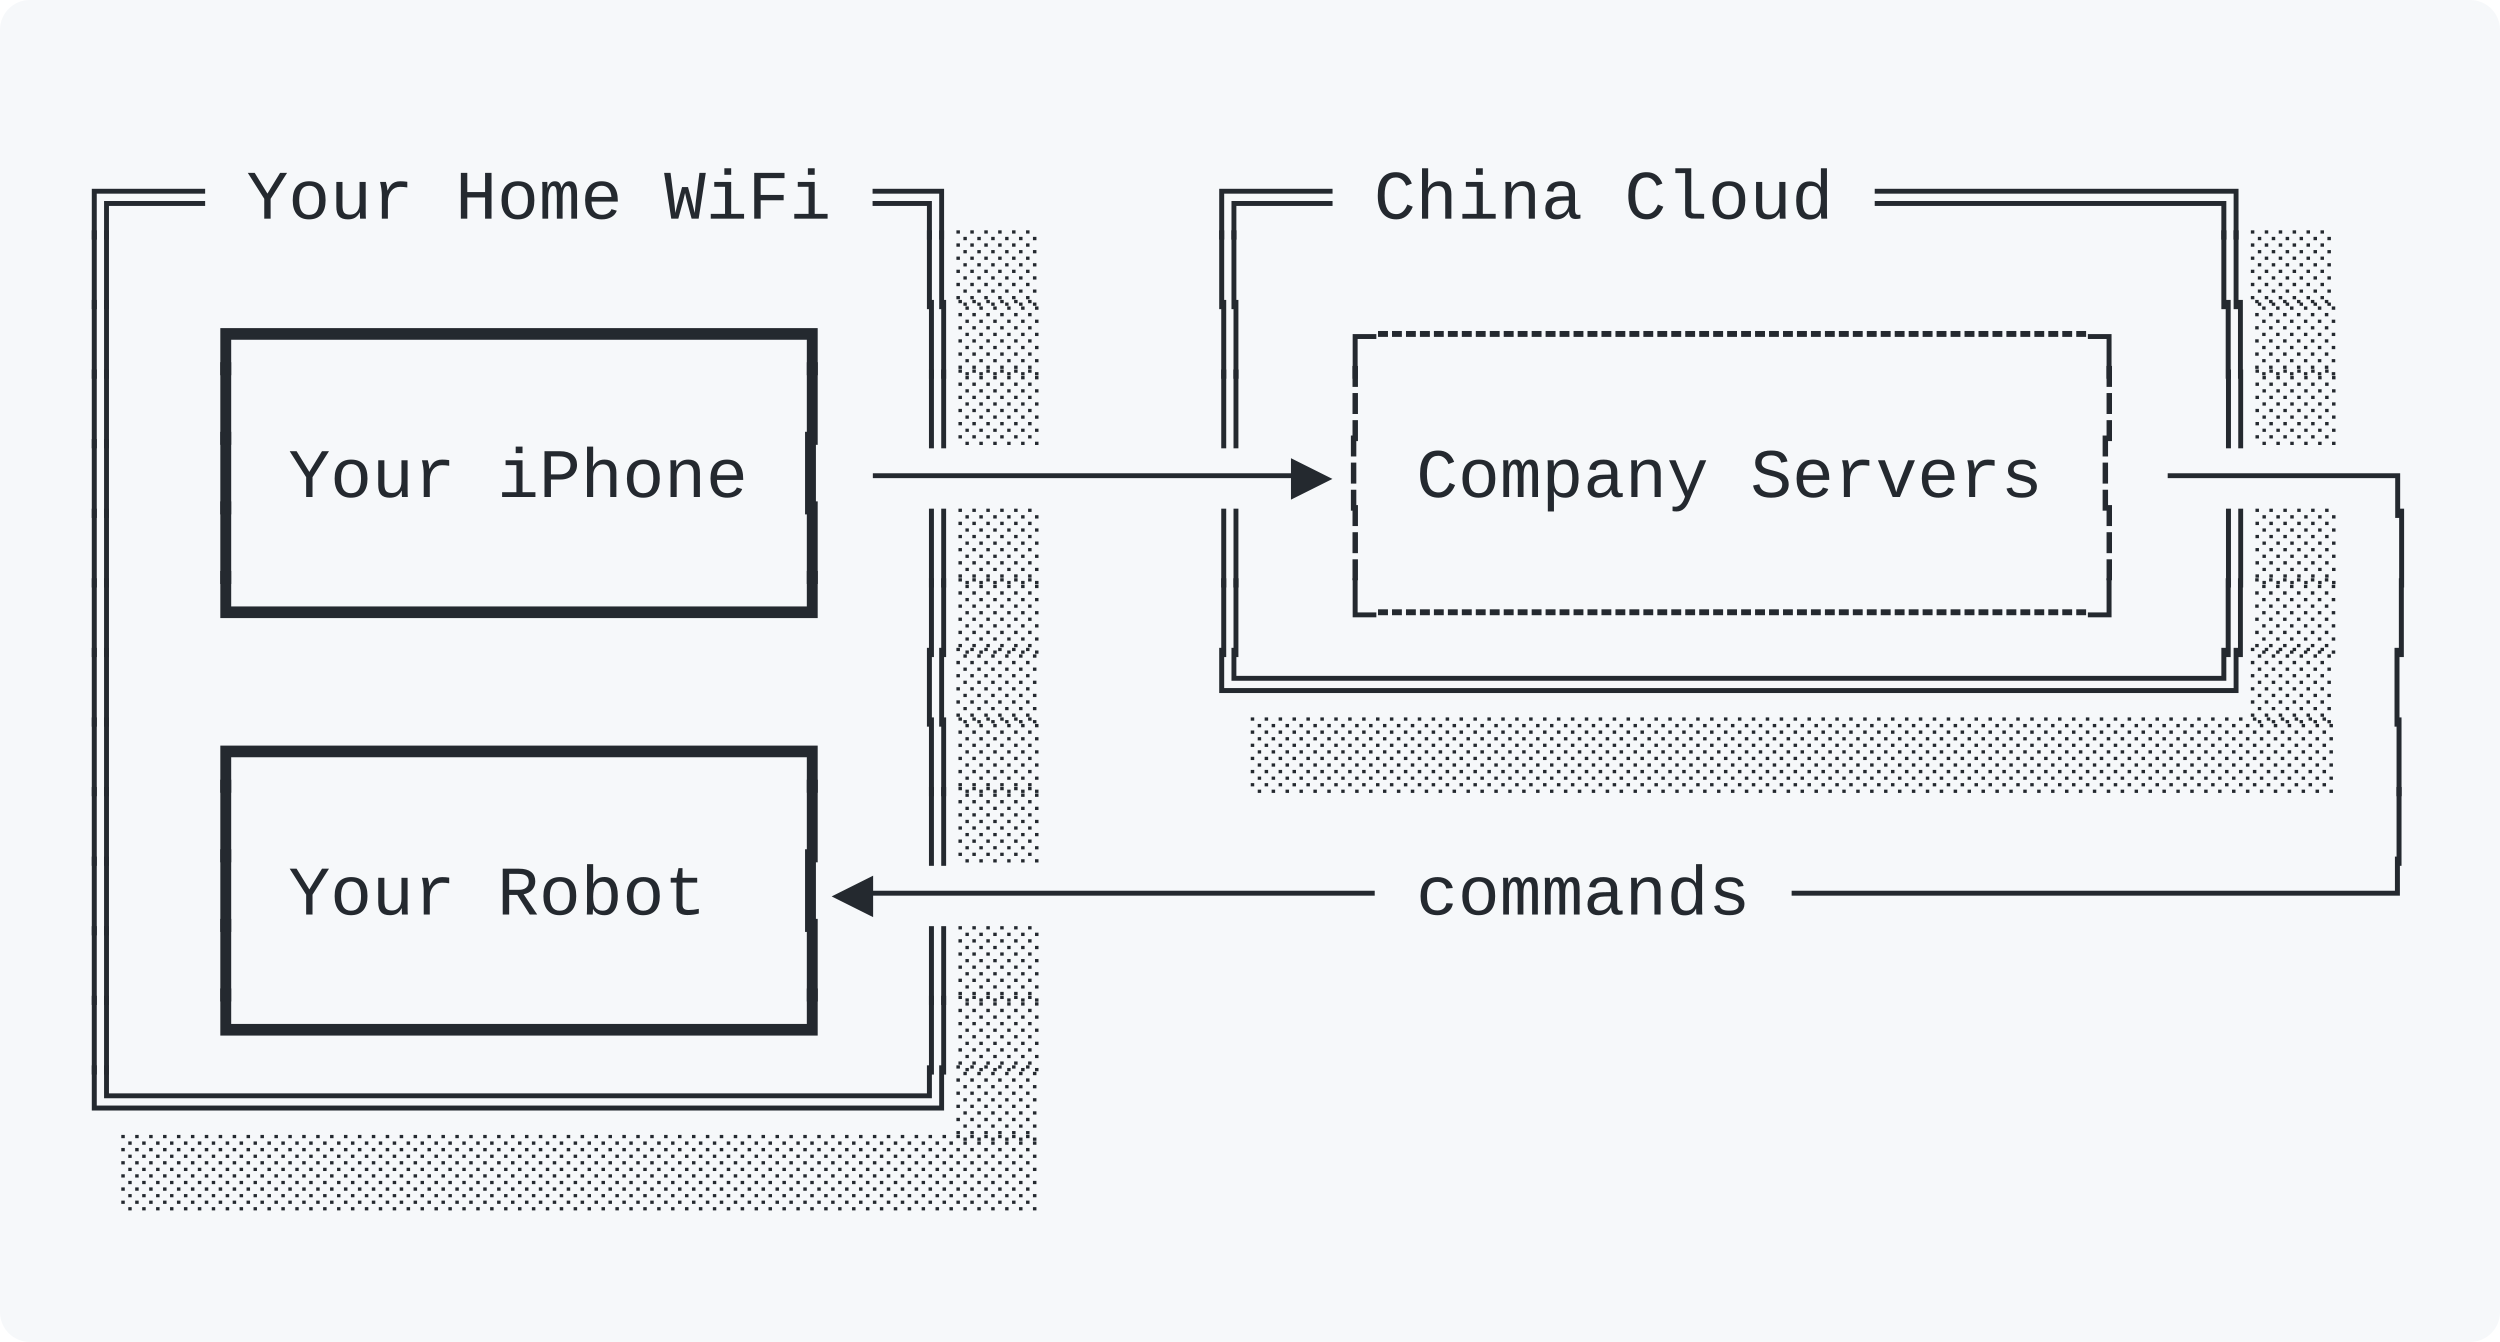
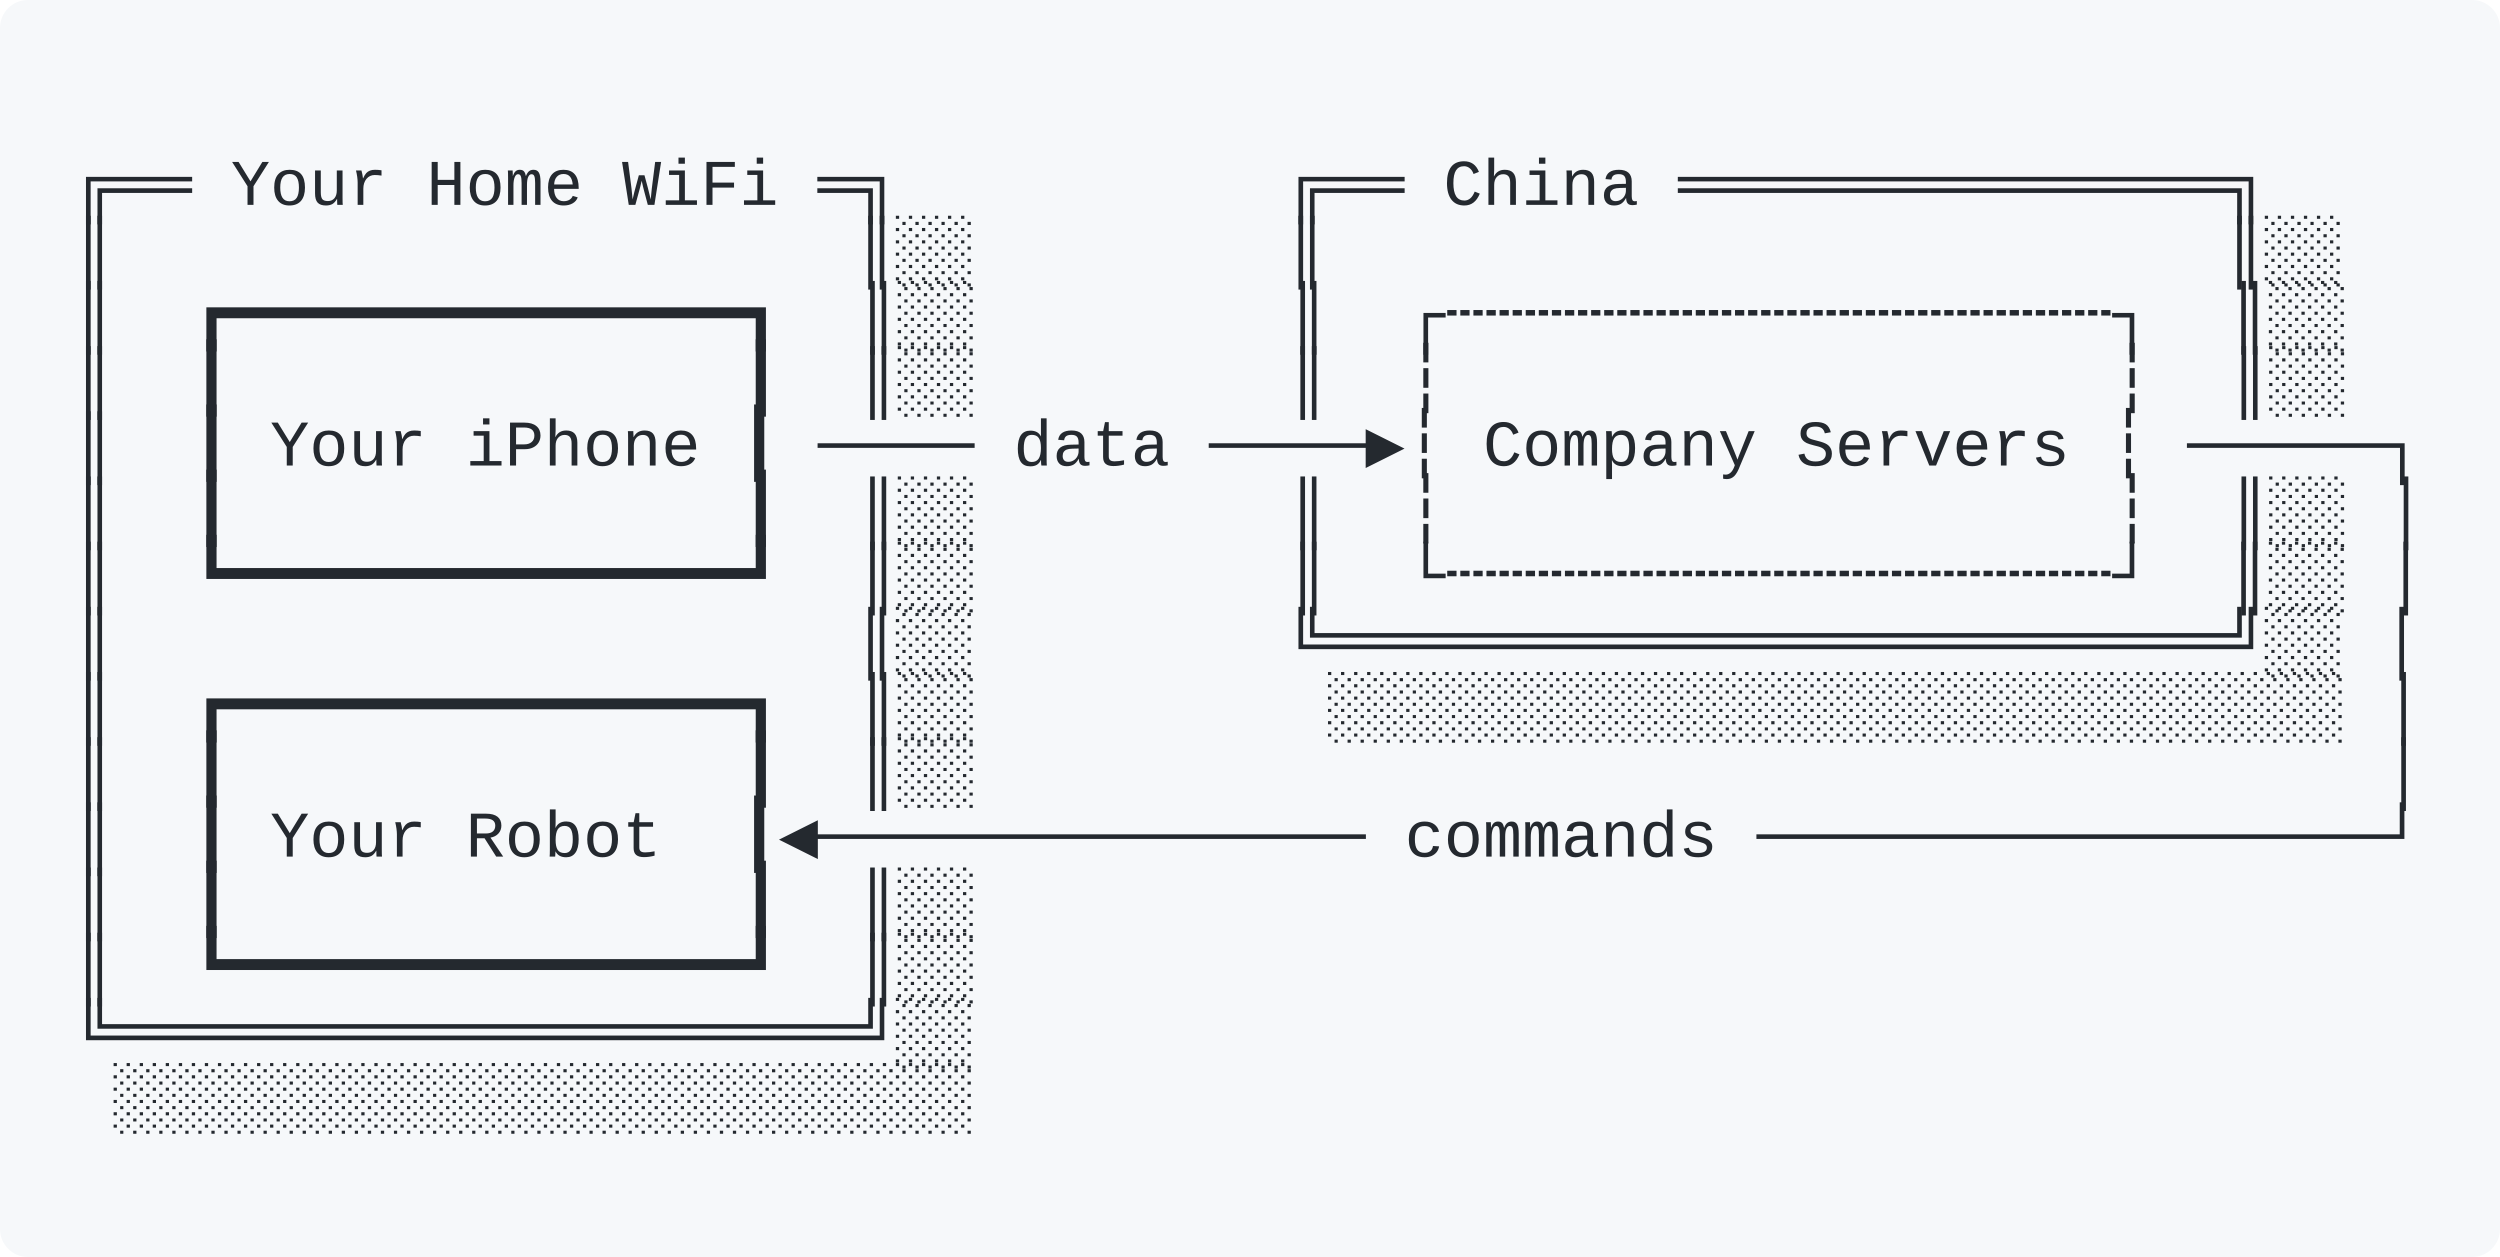
- <svg xmlns="http://www.w3.org/2000/svg" viewBox="0 0 503 270" width="503" height="270">
+ <svg xmlns="http://www.w3.org/2000/svg" viewBox="0 0 537 270" width="537" height="270">
  <style>
    text {
      font-family: 'SFMono-Regular', Menlo, Monaco, 'Courier New', monospace;
      font-size: 14px;
      line-height: 1;
      fill: #24292f;
    }
    @media (prefers-color-scheme: dark) {
      text { fill: #e6edf3; }
      .bg { fill: #161b22; }
    }
  </style>
  <rect class="bg" width="100%" height="100%" fill="#f6f8fa" rx="6" />
  <text x="16" y="30" xml:space="preserve" />
-   <text x="16" y="44" xml:space="preserve">╔══ Your Home WiFi ═╗      ╔══ China Cloud ════════╗</text>
-   <text x="16" y="58" xml:space="preserve">║                   ║░░    ║                       ║░░</text>
-   <text x="16" y="72" xml:space="preserve">║  ┏━━━━━━━━━━━━━┓  ║░░    ║  ┌┄┄┄┄┄┄┄┄┄┄┄┄┄┄┄┄┄┐  ║░░</text>
-   <text x="16" y="86" xml:space="preserve">║  ┃             ┃  ║░░    ║  ┆                 ┆  ║░░</text>
-   <text x="16" y="100" xml:space="preserve">║  ┃ Your iPhone ┃ ──────────▶┆ Company Servers ┆ ─────┐</text>
-   <text x="16" y="114" xml:space="preserve">║  ┃             ┃  ║░░    ║  ┆                 ┆  ║░░ │</text>
-   <text x="16" y="128" xml:space="preserve">║  ┗━━━━━━━━━━━━━┛  ║░░    ║  └┄┄┄┄┄┄┄┄┄┄┄┄┄┄┄┄┄┘  ║░░ │</text>
-   <text x="16" y="142" xml:space="preserve">║                   ║░░    ╚═══════════════════════╝░░ │</text>
-   <text x="16" y="156" xml:space="preserve">║  ┏━━━━━━━━━━━━━┓  ║░░     ░░░░░░░░░░░░░░░░░░░░░░░░░░ │</text>
-   <text x="16" y="170" xml:space="preserve">║  ┃             ┃  ║░░                                │</text>
-   <text x="16" y="184" xml:space="preserve">║  ┃ Your Robot  ┃◀──────────── commands ──────────────┘</text>
+   <text x="16" y="44" xml:space="preserve">╔══ Your Home WiFi ═╗          ╔══ China ══════════════╗</text>
+   <text x="16" y="58" xml:space="preserve">║                   ║░░        ║                       ║░░</text>
+   <text x="16" y="72" xml:space="preserve">║  ┏━━━━━━━━━━━━━┓  ║░░        ║  ┌┄┄┄┄┄┄┄┄┄┄┄┄┄┄┄┄┄┐  ║░░</text>
+   <text x="16" y="86" xml:space="preserve">║  ┃             ┃  ║░░        ║  ┆                 ┆  ║░░</text>
+   <text x="16" y="100" xml:space="preserve">║  ┃ Your iPhone ┃ ──── data ────▶┆ Company Servers ┆ ─────┐</text>
+   <text x="16" y="114" xml:space="preserve">║  ┃             ┃  ║░░        ║  ┆                 ┆  ║░░ │</text>
+   <text x="16" y="128" xml:space="preserve">║  ┗━━━━━━━━━━━━━┛  ║░░        ║  └┄┄┄┄┄┄┄┄┄┄┄┄┄┄┄┄┄┘  ║░░ │</text>
+   <text x="16" y="142" xml:space="preserve">║                   ║░░        ╚═══════════════════════╝░░ │</text>
+   <text x="16" y="156" xml:space="preserve">║  ┏━━━━━━━━━━━━━┓  ║░░         ░░░░░░░░░░░░░░░░░░░░░░░░░░ │</text>
+   <text x="16" y="170" xml:space="preserve">║  ┃             ┃  ║░░                                    │</text>
+   <text x="16" y="184" xml:space="preserve">║  ┃ Your Robot  ┃◀────────────── commands ────────────────┘</text>
  <text x="16" y="198" xml:space="preserve">║  ┃             ┃  ║░░</text>
  <text x="16" y="212" xml:space="preserve">║  ┗━━━━━━━━━━━━━┛  ║░░</text>
  <text x="16" y="226" xml:space="preserve">╚═══════════════════╝░░</text>
  <text x="16" y="240" xml:space="preserve"> ░░░░░░░░░░░░░░░░░░░░░░</text>
  <text x="16" y="254" xml:space="preserve" />
</svg>
